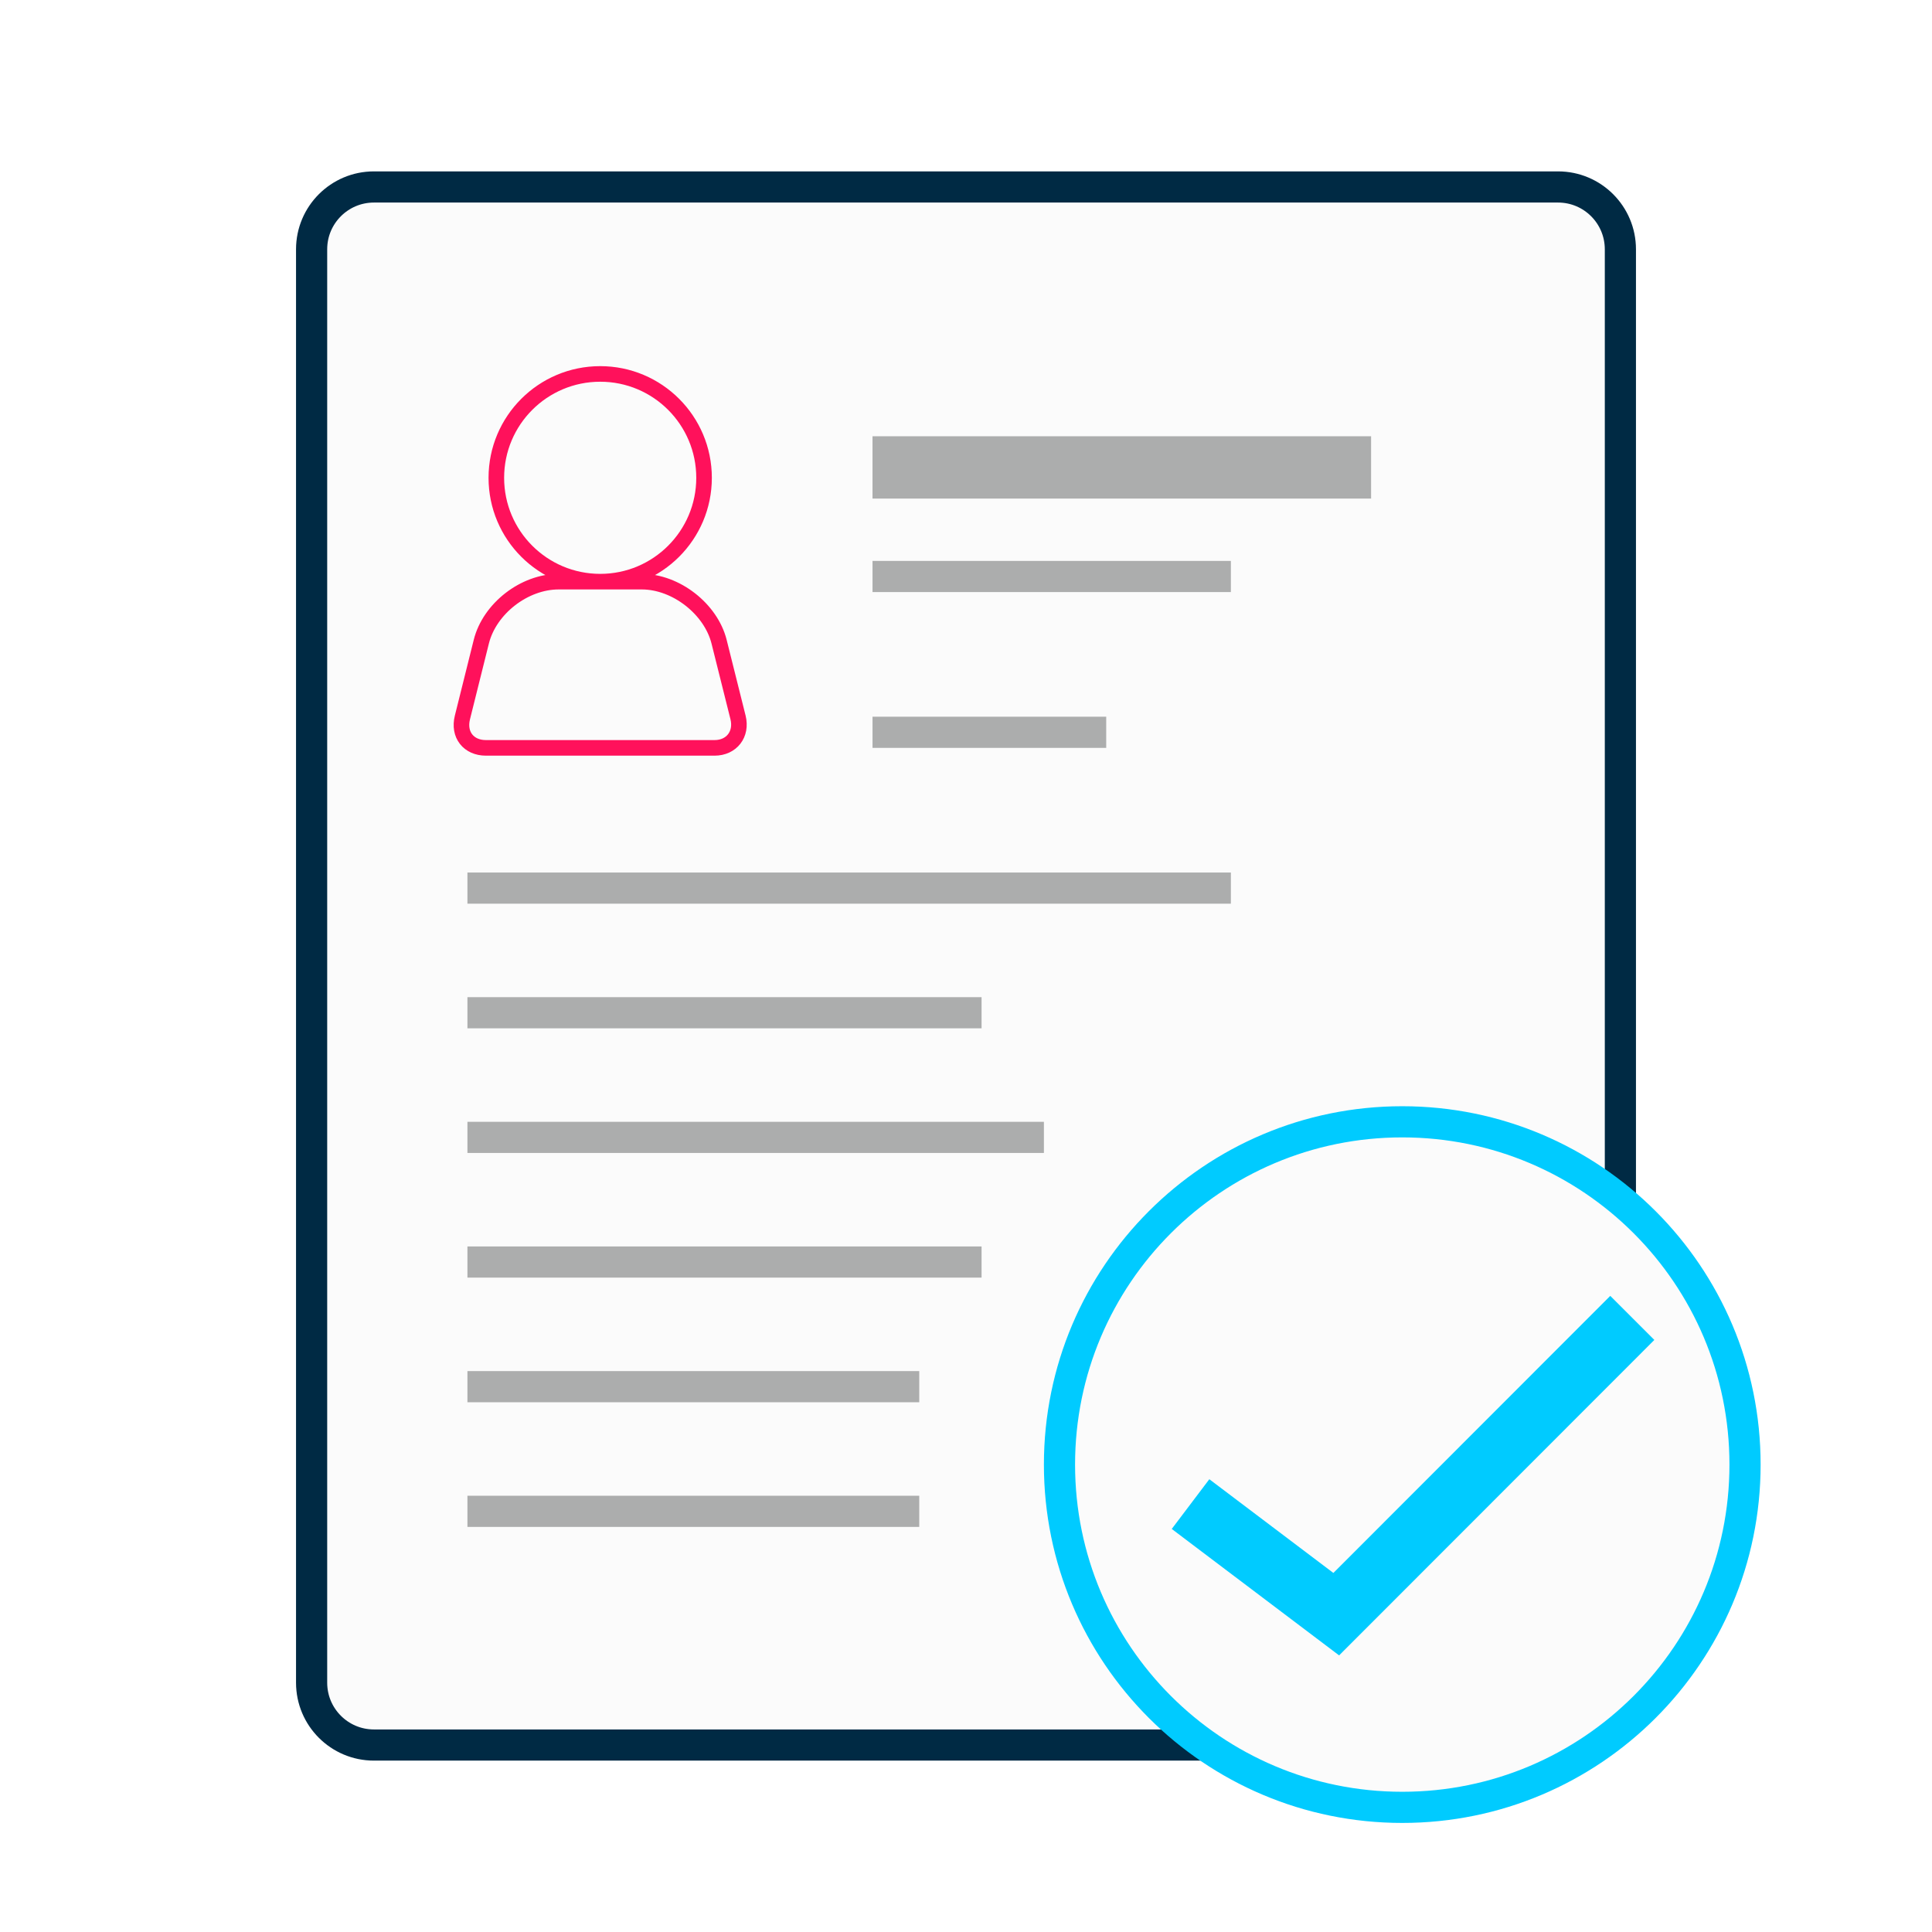
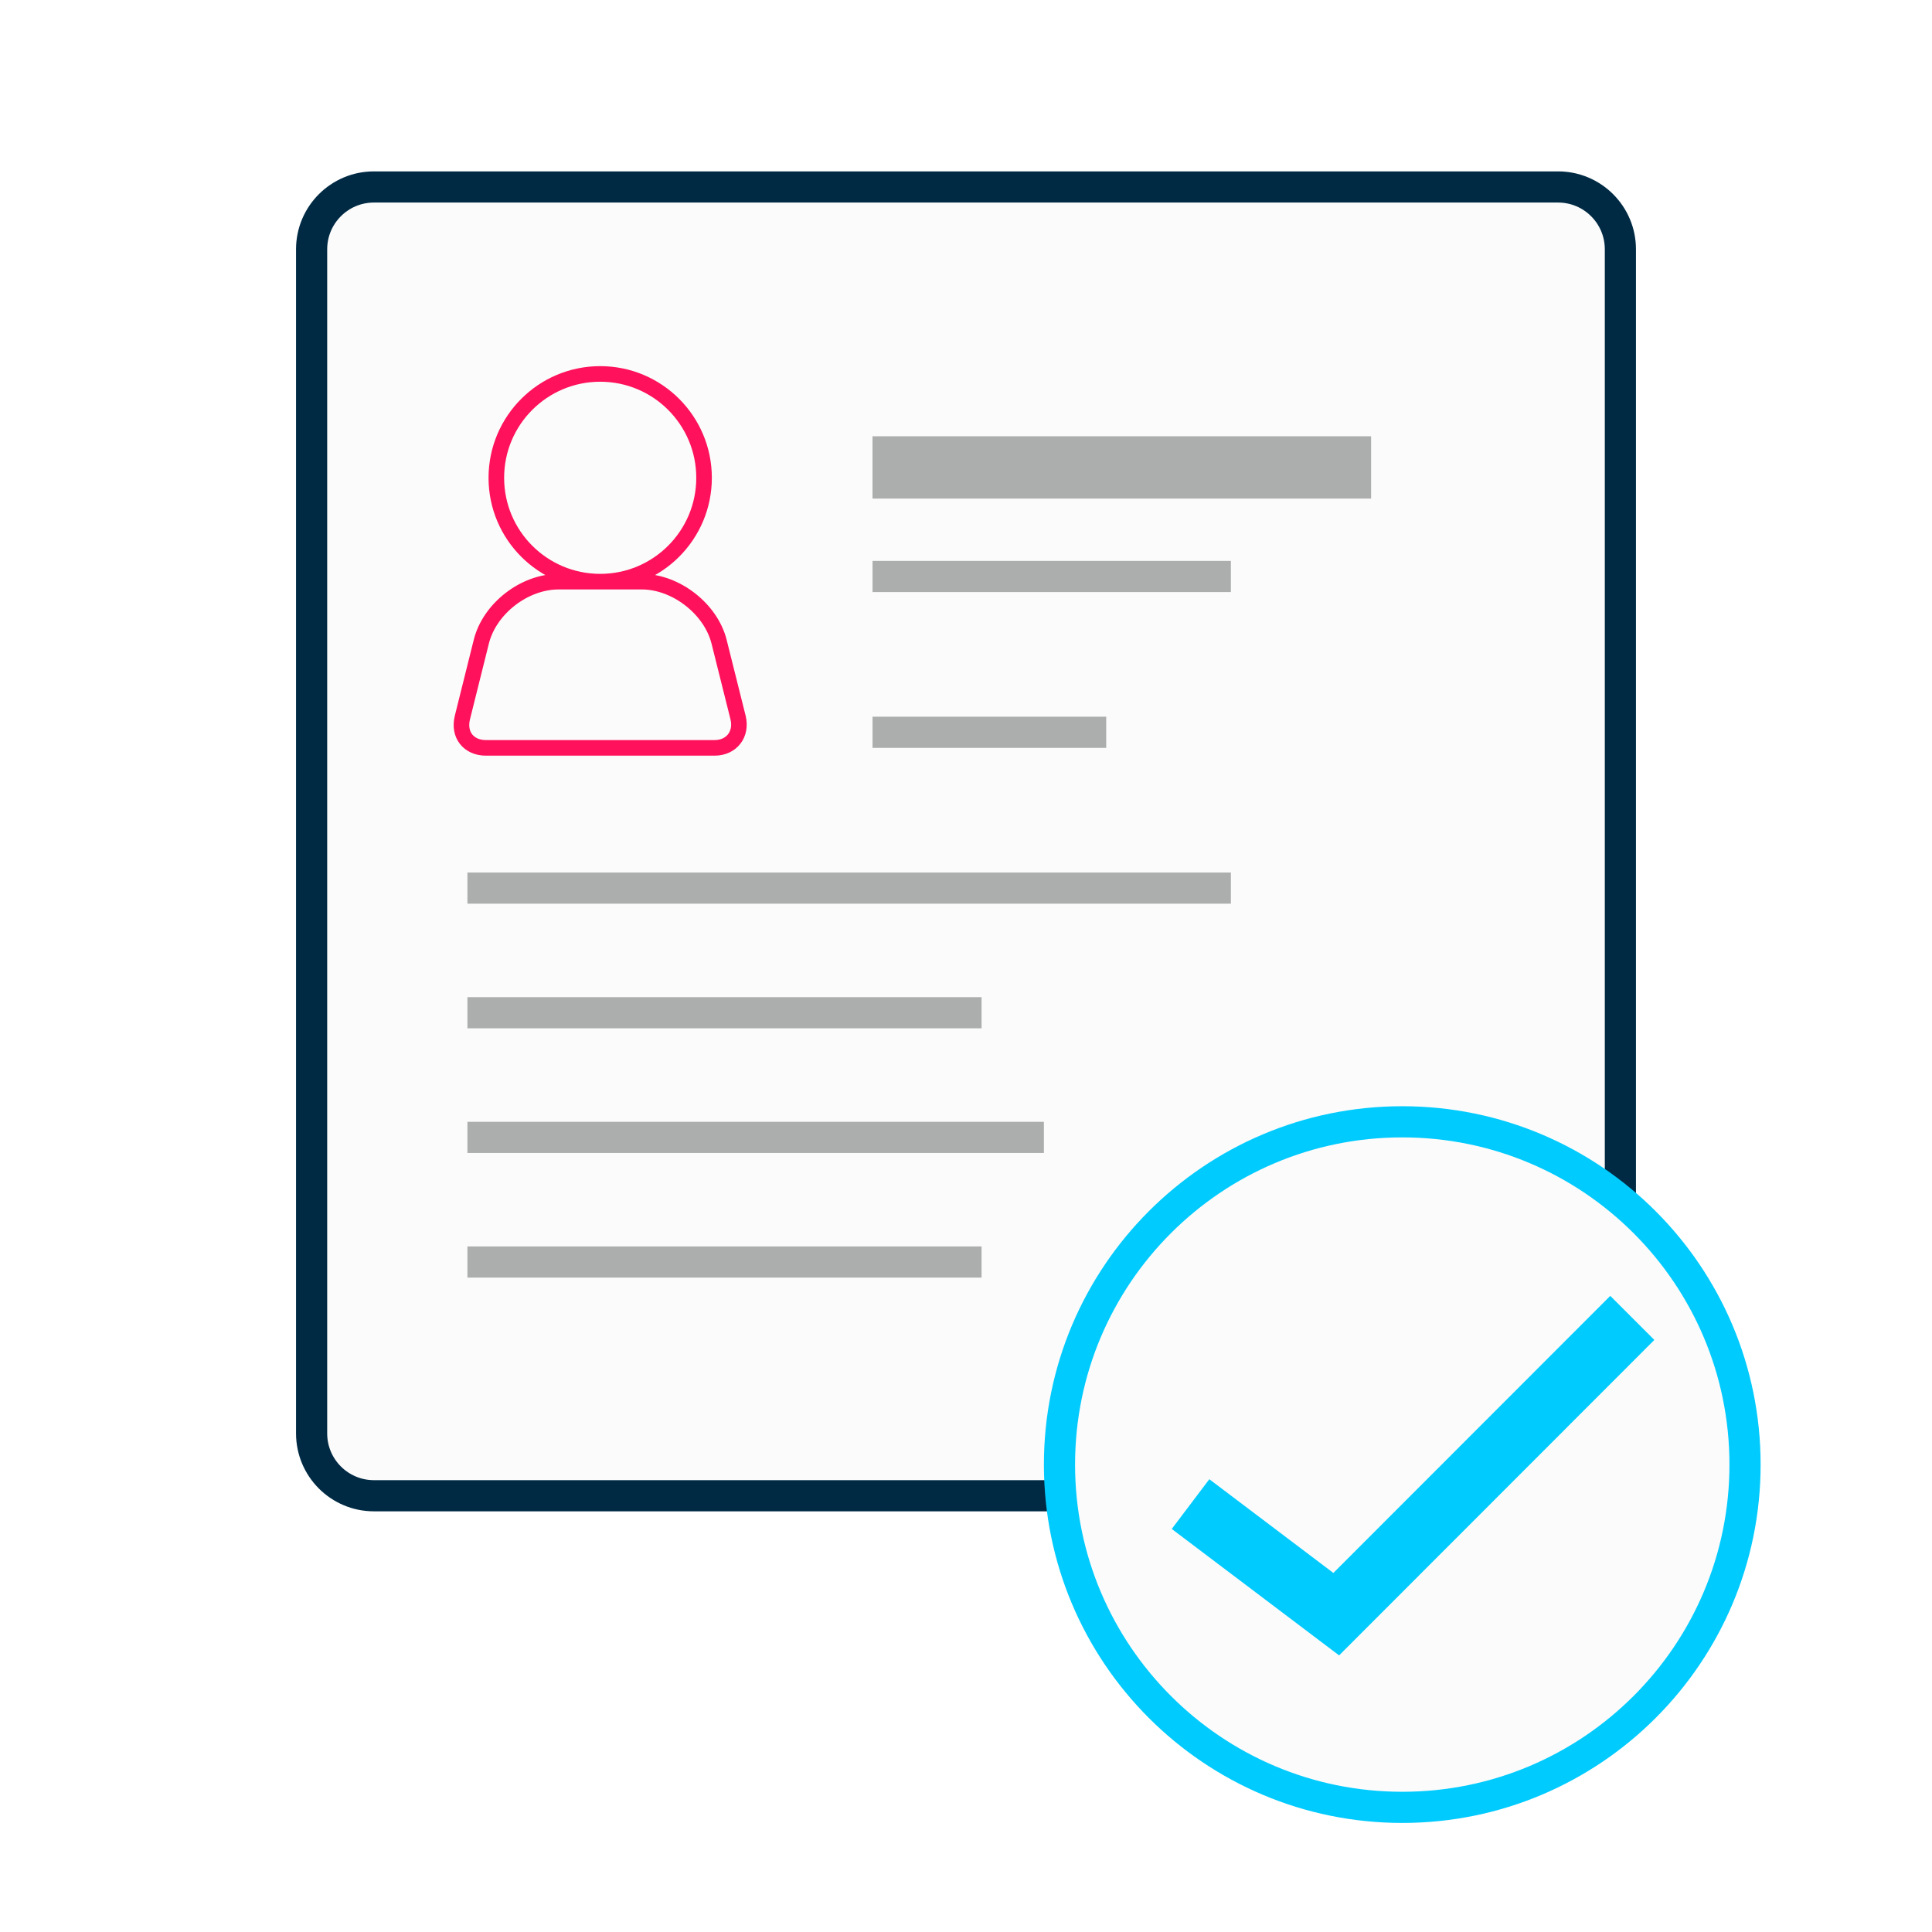
<svg xmlns="http://www.w3.org/2000/svg" width="31px" height="31px" viewBox="0 0 31 31" version="1.1">
  <defs />
  <g id="Page-1" stroke="none" stroke-width="1" fill="none" fill-rule="evenodd">
    <g id="svg-recruitment">
-       <rect id="Rectangle-45" stroke="#002A44" stroke-width="0.5" fill="#FBFBFB" x="5" y="3" width="21" height="25" rx="1" />
+       <rect id="Rectangle-45" stroke="#002A44" stroke-width="0.5" fill="#FBFBFB" x="5" y="3" width="21" height="21" rx="1" />
      <path d="M9.631,9.333 C10.551,9.333 11.297,8.587 11.297,7.667 C11.297,6.746 10.551,6 9.631,6 C8.71,6 7.964,6.746 7.964,7.667 C7.964,8.587 8.71,9.333 9.631,9.333 Z M7.723,10.296 C7.856,9.764 8.413,9.333 8.964,9.333 L10.297,9.333 C10.85,9.333 11.407,9.774 11.538,10.296 L11.842,11.511 C11.909,11.781 11.739,12 11.465,12 L7.797,12 C7.521,12 7.35,11.791 7.42,11.511 L7.723,10.296 Z" id="Combined-Shape" stroke="#FF115B" stroke-width="0.25" fill="#FBFBFB" />
      <g id="Group" transform="translate(14, 6)" stroke="#ACADAD" stroke-linecap="square">
        <path d="M0.5,1.5 L7.5,1.5" id="Line" />
        <path d="M0.25,5.75 L3.5,5.75" id="Line" stroke-width="0.5" />
        <path d="M0.25,3.25 L5.5,3.25" id="Line" stroke-width="0.5" />
      </g>
      <path d="M7.75,14.25 L19.5,14.25" id="Line" stroke="#ACADAD" stroke-width="0.5" stroke-linecap="square" />
      <path d="M7.75,16.25 L15.5,16.25" id="Line" stroke="#ACADAD" stroke-width="0.5" stroke-linecap="square" />
      <path d="M7.75,20.25 L15.5,20.25" id="Line" stroke="#ACADAD" stroke-width="0.5" stroke-linecap="square" />
-       <path d="M7.75,22.25 L14.5,22.25" id="Line" stroke="#ACADAD" stroke-width="0.5" stroke-linecap="square" />
-       <path d="M7.75,24.25 L14.5,24.25" id="Line" stroke="#ACADAD" stroke-width="0.5" stroke-linecap="square" />
      <path d="M7.75,18.25 L16.5,18.25" id="Line" stroke="#ACADAD" stroke-width="0.5" stroke-linecap="square" />
      <circle id="Oval-32" stroke="#00CBFF" stroke-width="0.5" fill="#FBFBFB" cx="22.5" cy="23.5" r="5.5" />
      <path d="M20.47,26.868 L24.87,22.471 L23.405,20.532" id="Line" stroke="#00CBFF" stroke-linecap="square" transform="translate(22.66975, 23.7) scale(1, -1) rotate(-90) translate(-22.66975, -23.7) " />
    </g>
  </g>
</svg>
